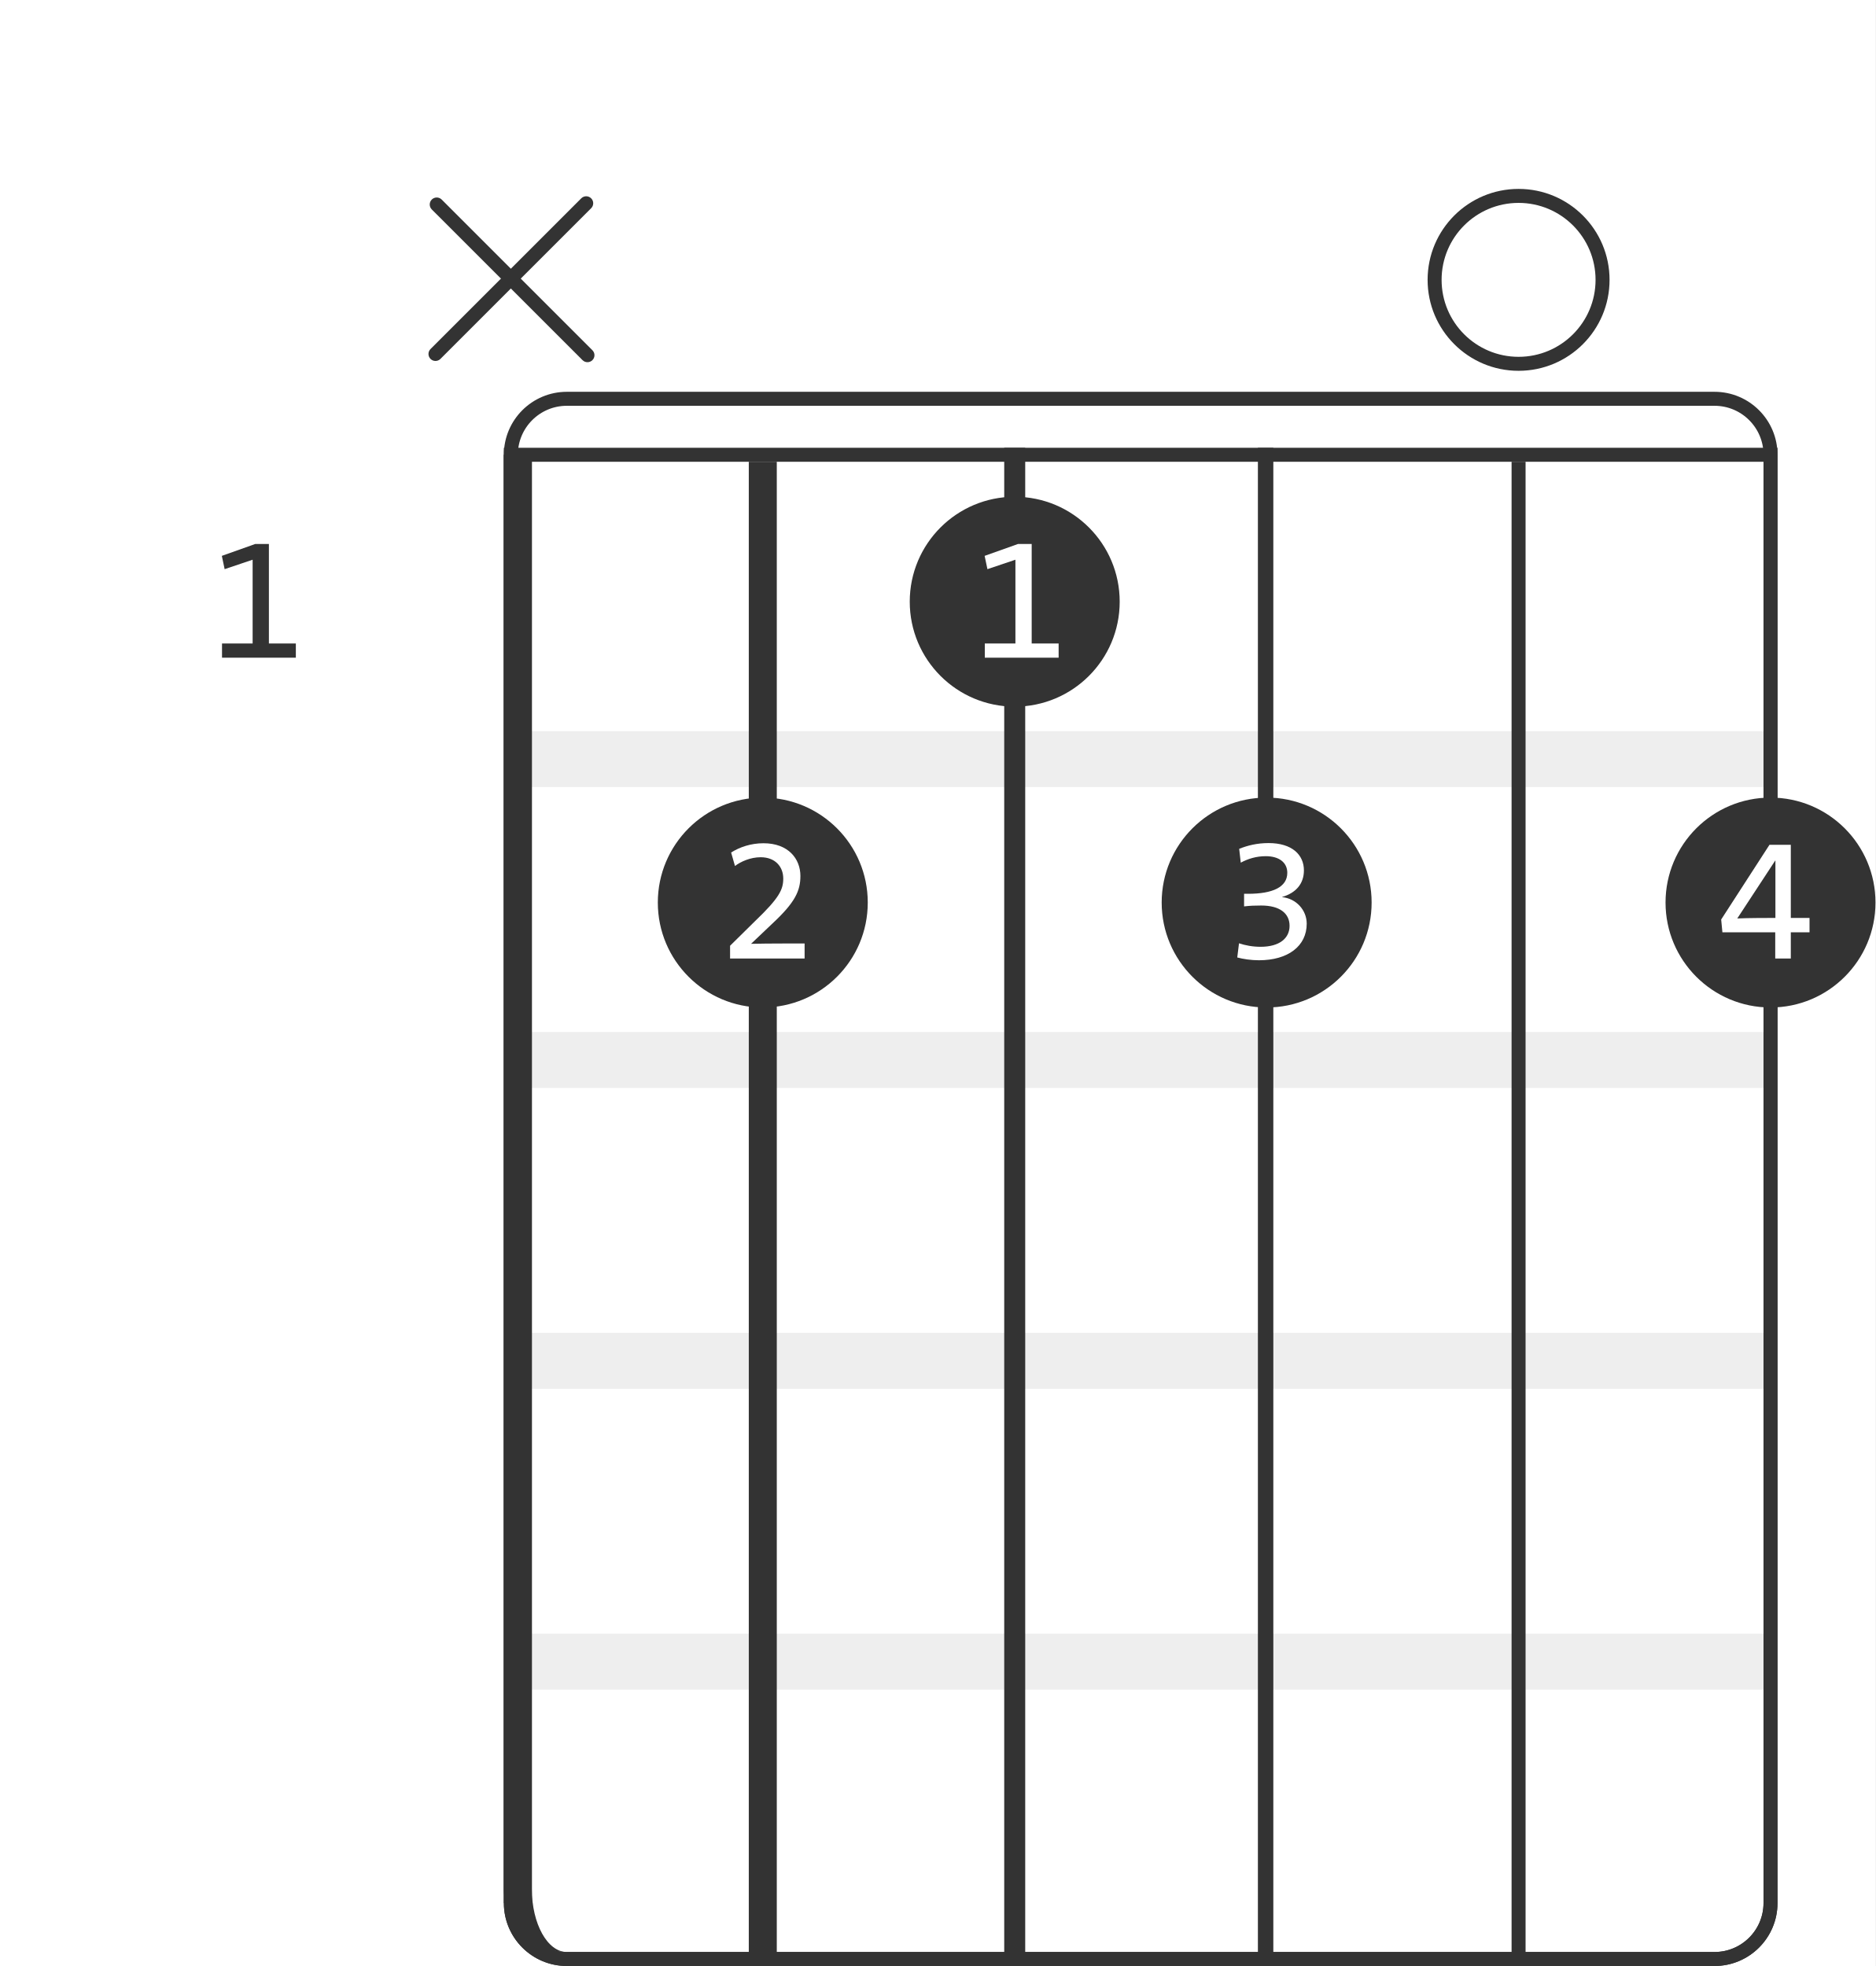
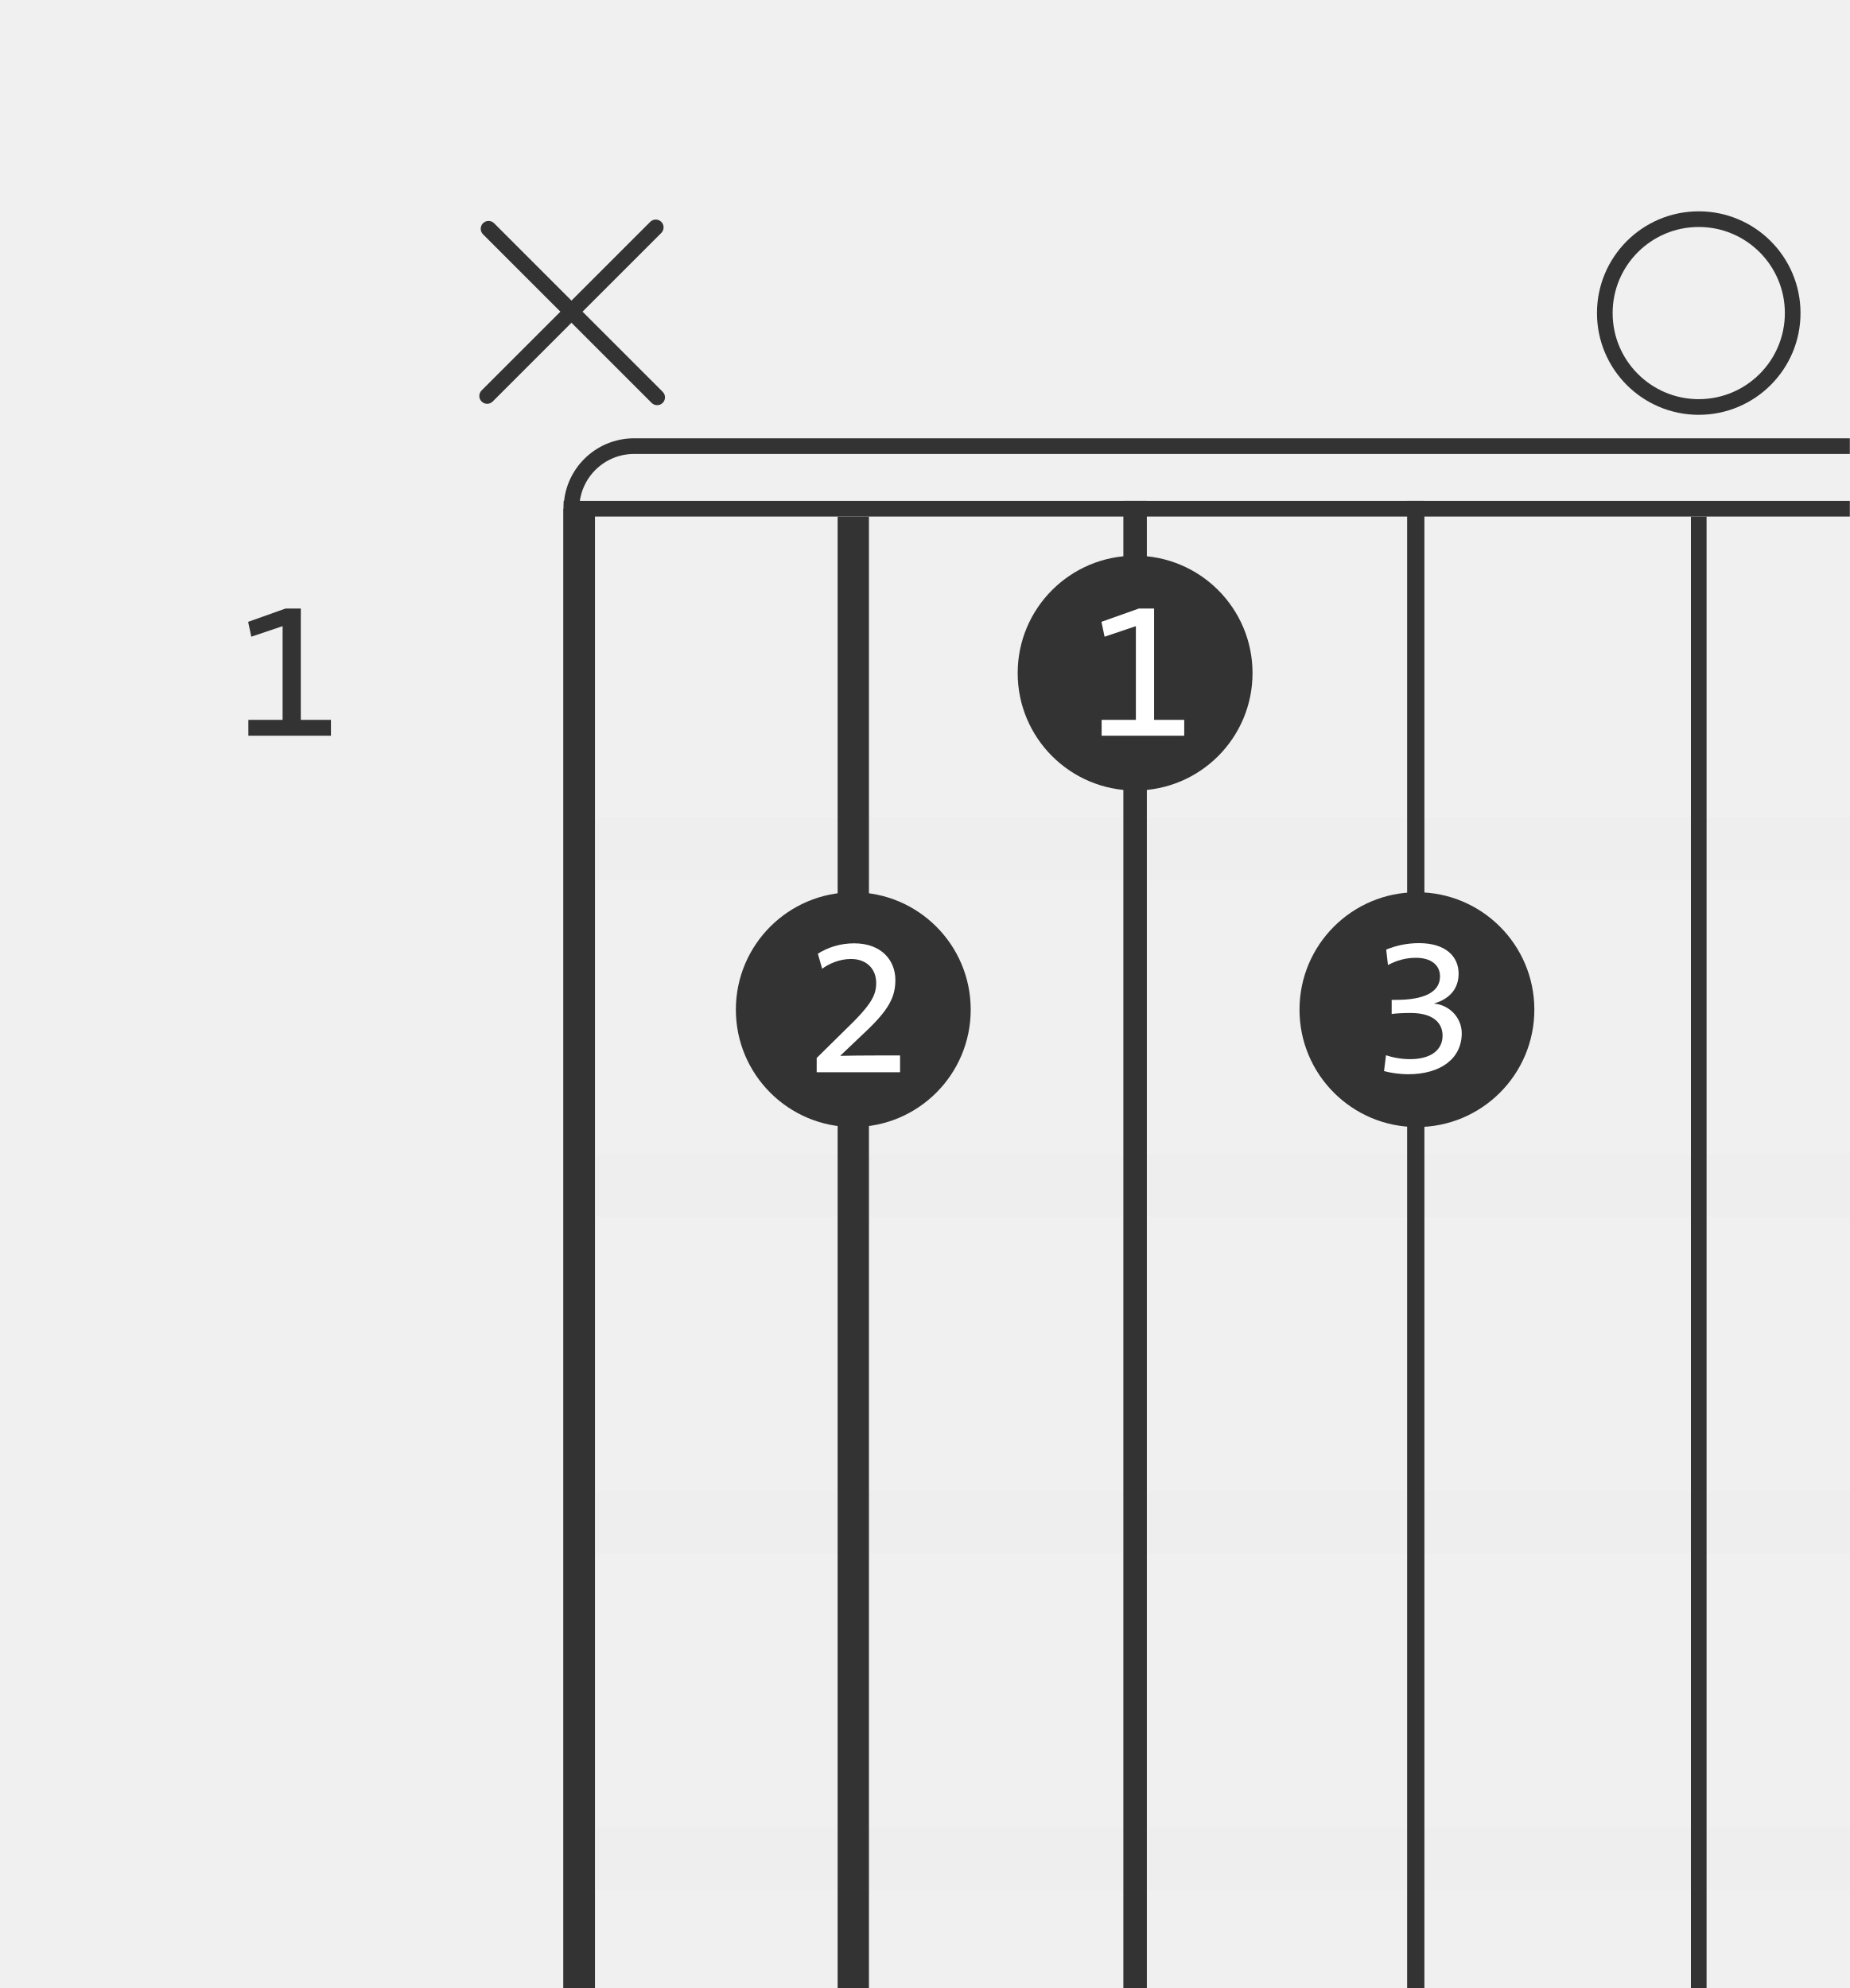
<svg xmlns="http://www.w3.org/2000/svg" xmlns:xlink="http://www.w3.org/1999/xlink" version="1.1">
  <defs>
    <symbol id="circle-1-black">
      <svg width="30" height="30" viewBox="0 0 30 30">
        <polygon fill="#333" points="21.275 23 10.725 23 10.725 20.975 15.1 20.975 15.1 9 11.1 10.35 10.7 8.45 15.475 6.75 17.425 6.75 17.425 20.975 21.275 20.975" />
      </svg>
    </symbol>
    <symbol id="circle-2-black">
      <svg width="30" height="30" viewBox="0 0 30 30">
        <path fill="#333" d="M10.975,17 L0.325,17 L0.325,15.175 L3.9,11.65 C7.35,8.35 7.925,7.15 7.925,5.575 C7.925,3.875 6.775,2.525 4.7,2.525 C3.225,2.525 1.85,3.15 1.025,3.775 L0.475,1.85 C1.7,1.075 3.3,0.525 5.1,0.525 C8.65,0.525 10.375,2.75 10.375,5.2 C10.375,7.325 9.625,8.975 6.375,12 L3.35,14.875 L3.35,14.9 C4.4,14.875 6.225,14.85 8.5,14.85 L10.975,14.85 L10.975,17 Z" transform="translate(10 6)" />
      </svg>
    </symbol>
    <symbol id="circle-3-black">
      <svg width="30" height="30" viewBox="0 0 30 30">
        <path fill="#333" d="M10.8,22.85 L11.05,20.825 C11.95,21.125 13,21.325 14.125,21.325 C16.85,21.325 18.275,20.1 18.275,18.325 C18.275,16.55 16.875,15.425 14.225,15.425 C13.325,15.425 12.625,15.45 11.775,15.55 L11.775,13.75 L12.35,13.75 C15.85,13.75 17.95,12.8 17.95,10.75 C17.95,9.275 16.775,8.375 14.875,8.375 C13.5,8.375 12.325,8.75 11.3,9.3 L11.075,7.325 C12.25,6.85 13.625,6.5 15.275,6.5 C18.625,6.5 20.325,8.175 20.325,10.4 C20.325,12.325 19.175,13.625 17.225,14.2 L17.2,14.225 C19.225,14.425 20.725,16.075 20.725,18.025 C20.725,21.225 18.05,23.25 13.9,23.25 C12.775,23.25 11.625,23.075 10.8,22.85 Z" />
      </svg>
    </symbol>
    <symbol id="circle-4-black">
      <svg width="30" height="30" viewBox="0 0 30 30">
        <path fill="#333" d="M20.575,19.25 L17.9,19.25 L17.9,23 L15.675,23 L15.675,19.25 L8.125,19.25 L7.95,17.425 L14.85,6.75 L17.9,6.75 L17.9,17.2 L20.575,17.2 L20.575,19.25 Z M15.7,17.2 L15.7,9 L15.675,9 L10.25,17.275 C11.75,17.2 14.7,17.2 15.7,17.2 Z" />
      </svg>
    </symbol>
    <symbol id="circle-5-black">
      <svg width="30" height="30" viewBox="0 0 30 30">
        <path fill="#333" d="M11,22.9 L11,20.825 C11.925,21.125 12.975,21.3 14.175,21.3 C16.85,21.3 18.325,19.975 18.325,17.95 C18.325,15.95 16.65,14.925 14.075,14.925 C13.025,14.925 12,15 11.35,15.125 L11.35,6.75 L20.15,6.75 L20.15,8.9 L13.45,8.9 L13.45,13.15 C13.875,13.125 14.45,13.1 14.825,13.1 C18.7,13.1 20.75,15.1 20.75,17.675 C20.75,21.025 18.05,23.225 14,23.225 C12.9,23.225 11.975,23.125 11,22.9 Z" />
      </svg>
    </symbol>
    <symbol id="circle-6-black">
      <svg width="30" height="30" viewBox="0 0 30 30">
        <path fill="#333" d="M19.951 6.6V8.575C19.451 8.5 18.951 8.45 18.301 8.45C14.976 8.45 13.226 10.375 12.601 13.675C12.551 13.925 12.476 14.35 12.401 14.9H12.426C13.226 13.525 14.726 12.775 16.451 12.775C19.701 12.775 21.501 14.875 21.501 17.525C21.501 20.975 19.251 23.25 15.851 23.25C12.326 23.25 10.176 20.75 10.176 16.4C10.176 9.45 13.626 6.525 18.476 6.525C19.001 6.525 19.601 6.55 19.951 6.6ZM19.201 17.9C19.201 15.975 18.101 14.65 15.976 14.65C13.876 14.65 12.651 16.325 12.651 17.725C12.651 19.75 13.826 21.4 16.051 21.4C18.051 21.4 19.201 19.95 19.201 17.9Z" />
      </svg>
    </symbol>
    <symbol id="circle-7-black">
      <svg width="30" height="30" viewBox="0 0 30 30">
        <path fill="#333" d="M21.25,6.75 L21.25,8.7 C18.725,13.4 16.45,18.75 15,23 L12.375,23 C14.025,18.475 16.275,13.275 18.65,8.9 C18.075,8.925 14.8,8.95 12.475,8.95 L10.275,8.95 L10.275,6.75 L21.25,6.75 Z" />
      </svg>
    </symbol>
    <symbol id="circle-8-black">
      <svg width="30" height="30" viewBox="0 0 30 30">
        <path fill="#333" d="M20.75,18.825 C20.75,21.55 18.3,23.25 15.1,23.25 C11.85,23.25 9.725,21.65 9.725,19.175 C9.725,17.1 11.375,15.85 13.2,14.8 C11.3,13.825 10.125,12.675 10.125,10.8 C10.125,8.325 12.25,6.5 15.375,6.5 C18.5,6.5 20.35,8.15 20.35,10.45 C20.35,12.325 18.925,13.475 17.25,14.475 C19.05,15.4 20.75,16.55 20.75,18.825 Z M18.05,10.65 C18.05,9.175 16.925,8.3 15.2,8.3 C13.45,8.3 12.45,9.35 12.45,10.6 C12.45,11.95 13.375,12.65 15.375,13.625 C16.825,12.8 18.05,11.975 18.05,10.65 Z M18.4,19.05 C18.4,17.275 16.825,16.475 15.075,15.675 C13.5,16.55 12.075,17.475 12.075,19 C12.075,20.4 13.225,21.4 15.325,21.4 C17.05,21.4 18.4,20.55 18.4,19.05 Z" />
      </svg>
    </symbol>
    <symbol id="circle-9-black">
      <svg width="30" height="30" viewBox="0 0 30 30">
        <path fill="#333" d="M10.9,23.05 L10.9,21.025 C11.6,21.2 12.4,21.275 13.15,21.275 C16.35,21.275 18.1,19.625 18.675,16.4 C18.75,15.925 18.8,15.625 18.9,15.2 L18.875,15.2 C18.075,16.35 16.7,17.05 14.975,17.05 C11.775,17.05 10,14.95 10,12.15 C10,8.725 12.35,6.5 15.6,6.5 C19,6.5 21.225,8.575 21.225,13.35 C21.225,20.45 17.725,23.225 12.9,23.225 C12.25,23.225 11.55,23.175 10.9,23.05 Z M18.725,12 C18.725,9.9 17.575,8.35 15.425,8.35 C13.45,8.35 12.275,9.875 12.275,11.8 C12.275,13.825 13.425,15.125 15.425,15.125 C17.55,15.125 18.725,13.7 18.725,12 Z" />
      </svg>
    </symbol>
    <symbol id="circle-0-black">
      <svg width="30" height="30" viewBox="0 0 30 30">
        <path fill="#333" d="M20.925,14.7 C20.925,20.925 18.05,23.25 15.1,23.25 C11.525,23.25 9.55,21.05 9.55,14.8 C9.55,9.1 12,6.5 15.4,6.5 C18.625,6.5 20.925,8.425 20.925,14.7 Z M18.5,14.85 C18.5,10.025 17.45,8.4 15.225,8.4 C13.375,8.4 11.975,10 11.975,14.65 C11.975,19.25 12.825,21.325 15.225,21.325 C17.275,21.325 18.5,19.25 18.5,14.85 Z" />
      </svg>
    </symbol>
    <symbol id="bar-middle">
      <svg width="36" height="30" viewBox="0 0 36 30">
        <rect width="36" height="30" fill="#333" fill-rule="evenodd" />
      </svg>
    </symbol>
    <symbol id="bar-end">
      <svg width="15" height="30" viewBox="0 0 15 30">
        <path fill="#333" fill-rule="evenodd" d="M15,0 C6.716,0 0,6.716 0,15 C0,23.284 6.716,30 15,30 L15,0 Z" />
      </svg>
    </symbol>
    <symbol id="circle-1">
      <svg width="30" height="30" viewBox="0 0 30 30">
        <g fill="none" fill-rule="evenodd">
          <circle cx="15" cy="15" r="15" fill="#333" />
          <polygon fill="#FFF" fill-rule="nonzero" points="21.275 23 10.725 23 10.725 20.975 15.1 20.975 15.1 9 11.1 10.35 10.7 8.45 15.475 6.75 17.425 6.75 17.425 20.975 21.275 20.975" />
        </g>
      </svg>
    </symbol>
    <symbol id="circle-2">
      <svg width="30" height="30" viewBox="0 0 30 30">
        <g fill="none" fill-rule="evenodd" transform="translate(0 -2)">
          <circle cx="15" cy="17" r="15" fill="#333" />
          <path fill="#FFF" fill-rule="nonzero" d="M20.975,25 L10.325,25 L10.325,23.175 L13.9,19.65 C17.35,16.35 17.925,15.15 17.925,13.575 C17.925,11.875 16.775,10.525 14.7,10.525 C13.225,10.525 11.85,11.15 11.025,11.775 L10.475,9.85 C11.7,9.075 13.3,8.525 15.1,8.525 C18.65,8.525 20.375,10.75 20.375,13.2 C20.375,15.325 19.625,16.975 16.375,20 L13.35,22.875 L13.35,22.9 C14.4,22.875 16.225,22.85 18.5,22.85 L20.975,22.85 L20.975,25 Z" />
        </g>
      </svg>
    </symbol>
    <symbol id="circle-3">
      <svg width="30" height="30" viewBox="0 0 30 30">
        <g fill="none" fill-rule="evenodd" transform="translate(0 -2)">
          <circle cx="15" cy="17" r="15" fill="#333" />
          <path fill="#FFF" fill-rule="nonzero" d="M10.8,24.85 L11.05,22.825 C11.95,23.125 13,23.325 14.125,23.325 C16.85,23.325 18.275,22.1 18.275,20.325 C18.275,18.55 16.875,17.425 14.225,17.425 C13.325,17.425 12.625,17.45 11.775,17.55 L11.775,15.75 L12.35,15.75 C15.85,15.75 17.95,14.8 17.95,12.75 C17.95,11.275 16.775,10.375 14.875,10.375 C13.5,10.375 12.325,10.75 11.3,11.3 L11.075,9.325 C12.25,8.85 13.625,8.5 15.275,8.5 C18.625,8.5 20.325,10.175 20.325,12.4 C20.325,14.325 19.175,15.625 17.225,16.2 L17.2,16.225 C19.225,16.425 20.725,18.075 20.725,20.025 C20.725,23.225 18.05,25.25 13.9,25.25 C12.775,25.25 11.625,25.075 10.8,24.85 Z" />
        </g>
      </svg>
    </symbol>
    <symbol id="circle-4">
      <svg width="30" height="30" viewBox="0 0 30 30">
        <g fill="none" fill-rule="evenodd" transform="translate(0 -2)">
          <circle cx="15" cy="17" r="15" fill="#333" />
          <path fill="#FFF" fill-rule="nonzero" d="M20.575,21.25 L17.9,21.25 L17.9,25 L15.675,25 L15.675,21.25 L8.125,21.25 L7.95,19.425 L14.85,8.75 L17.9,8.75 L17.9,19.2 L20.575,19.2 L20.575,21.25 Z M15.7,19.2 L15.7,11 L15.675,11 L10.25,19.275 C11.75,19.2 14.7,19.2 15.7,19.2 Z" />
        </g>
      </svg>
    </symbol>
    <symbol id="grid-guitar-2">
      <svg width="182" height="225" viewBox="0 0 182 209" fill="none">
        <path d="M1 48.5H180V40.5H1V48.5Z" fill="#EEEEEE" />
        <path d="M1 91.5H180V83.5H1V91.5Z" fill="#EEEEEE" />
        <path d="M1 134.5H180V126.5H1V134.5Z" fill="#EEEEEE" />
        <path d="M1 177.5H180V169.5H1V177.5Z" fill="#EEEEEE" />
        <rect x="1" y="1" width="180" height="215" rx="8" stroke="#333333" stroke-width="2" />
        <path fill-rule="evenodd" clip-rule="evenodd" d="M39 2L39 216L35 216L35 2L39 2Z" fill="#333333" />
        <path fill-rule="evenodd" clip-rule="evenodd" d="M74.5 6.47666e-06L74.5 216L71.5 216L71.5 6.61612e-06L74.5 6.47666e-06Z" fill="#333333" />
        <path fill-rule="evenodd" clip-rule="evenodd" d="M109.954 6.51366e-06L109.954 216L107.75 216L107.75 6.61612e-06L109.954 6.51366e-06Z" fill="#333333" />
        <path fill-rule="evenodd" clip-rule="evenodd" d="M146 2L146 216L144 216L144 2L146 2Z" fill="#333333" />
        <path d="M0 11C0 6.029 4.029 2 9 2C6.239 2 4 6.029 4 11V206C4 210.971 6.239 215 9 215C4.029 215 0 210.971 0 206V11Z" fill="#333333" />
      </svg>
    </symbol>
    <symbol id="grid-guitar-1">
      <svg width="182" height="225" viewBox="0 0 182 225" fill="none">
        <path d="M1 56.5H180V48.5H1V56.5Z" fill="#EEEEEE" />
        <path d="M1 99.5H180V91.5H1V99.5Z" fill="#EEEEEE" />
        <path d="M1 142.5H180V134.5H1V142.5Z" fill="#EEEEEE" />
        <path d="M1 185.5H180V177.5H1V185.5Z" fill="#EEEEEE" />
        <rect x="1" y="1" width="180" height="223" rx="8" stroke="#333333" stroke-width="2" />
        <path d="M1 9H181V216C181 220.418 177.418 224 173 224H9C4.582 224 1 220.418 1 216V9Z" stroke="#333333" stroke-width="2" />
        <path fill-rule="evenodd" clip-rule="evenodd" d="M39 10L39 224L35 224L35 10L39 10Z" fill="#333333" />
        <path fill-rule="evenodd" clip-rule="evenodd" d="M4 9L4 216L0 216L9.04826e-06 9L4 9Z" fill="#333333" />
        <path fill-rule="evenodd" clip-rule="evenodd" d="M74.5 8L74.5 224L71.5 224L71.5 8L74.5 8Z" fill="#333333" />
        <path fill-rule="evenodd" clip-rule="evenodd" d="M109.954 8L109.954 224L107.75 224L107.75 8L109.954 8Z" fill="#333333" />
        <path fill-rule="evenodd" clip-rule="evenodd" d="M146 10L146 224L144 224L144 10L146 10Z" fill="#333333" />
        <path d="M0 9H4V214C4 218.971 6.239 223 9 223C4.029 223 0 218.971 0 214V9Z" fill="#333333" />
      </svg>
    </symbol>
    <symbol id="o">
      <svg width="30" height="30" viewBox="0 0 30 30">
        <path fill="#333" d="M15,28 C22.18,28 28,22.18 28,15 C28,7.82 22.18,2 15,2 C7.82,2 2,7.82 2,15 C2,22.18 7.82,28 15,28 Z M15,26 C8.925,26 4,21.075 4,15 C4,8.925 8.925,4 15,4 C21.075,4 26,8.925 26,15 C26,21.075 21.075,26 15,26 Z" />
      </svg>
    </symbol>
    <symbol id="x">
      <svg width="30" height="30" viewBox="0 0 30 30">
        <g fill="#333" transform="translate(4 4)">
          <path d="M-0.479,0.76 L21.061,22.3 C21.452,22.69 22.085,22.69 22.475,22.3 C22.866,21.909 22.866,21.276 22.475,20.885 L0.936,-0.654 C0.545,-1.045 -0.088,-1.045 -0.479,-0.654 C-0.869,-0.264 -0.869,0.37 -0.479,0.76 Z" transform="rotate(-90 10.998 10.823)" />
          <path d="M-0.3,0.936 L21.24,22.475 C21.63,22.866 22.264,22.866 22.654,22.475 C23.045,22.085 23.045,21.452 22.654,21.061 L1.115,-0.479 C0.724,-0.869 0.091,-0.869 -0.3,-0.479 C-0.69,-0.088 -0.69,0.545 -0.3,0.936 Z" />
        </g>
      </svg>
    </symbol>
  </defs>
  <symbol id="chord">
-     <rect width="100%" height="100%" fill="white" />
    <svg width="326" height="281" version="1.1">
      <use x="72" y="56" width="182" height="225" xlink:href="#grid-guitar-1" />
      <use x="21" y="71" width="30" height="30" xlink:href="#circle-1-black" />
      <use x="58" y="25" width="30" height="30" xlink:href="#x" />
      <use x="94" y="114" width="30" height="30" xlink:href="#circle-2" />
      <use x="130" y="71" width="30" height="30" xlink:href="#circle-1" />
      <use x="166" y="114" width="30" height="30" xlink:href="#circle-3" />
      <use x="202" y="25" width="30" height="30" xlink:href="#o" />
      <use x="238" y="114" width="30" height="30" xlink:href="#circle-4" />
    </svg>
  </symbol>
  <use xlink:href="#chord" />
</svg>
